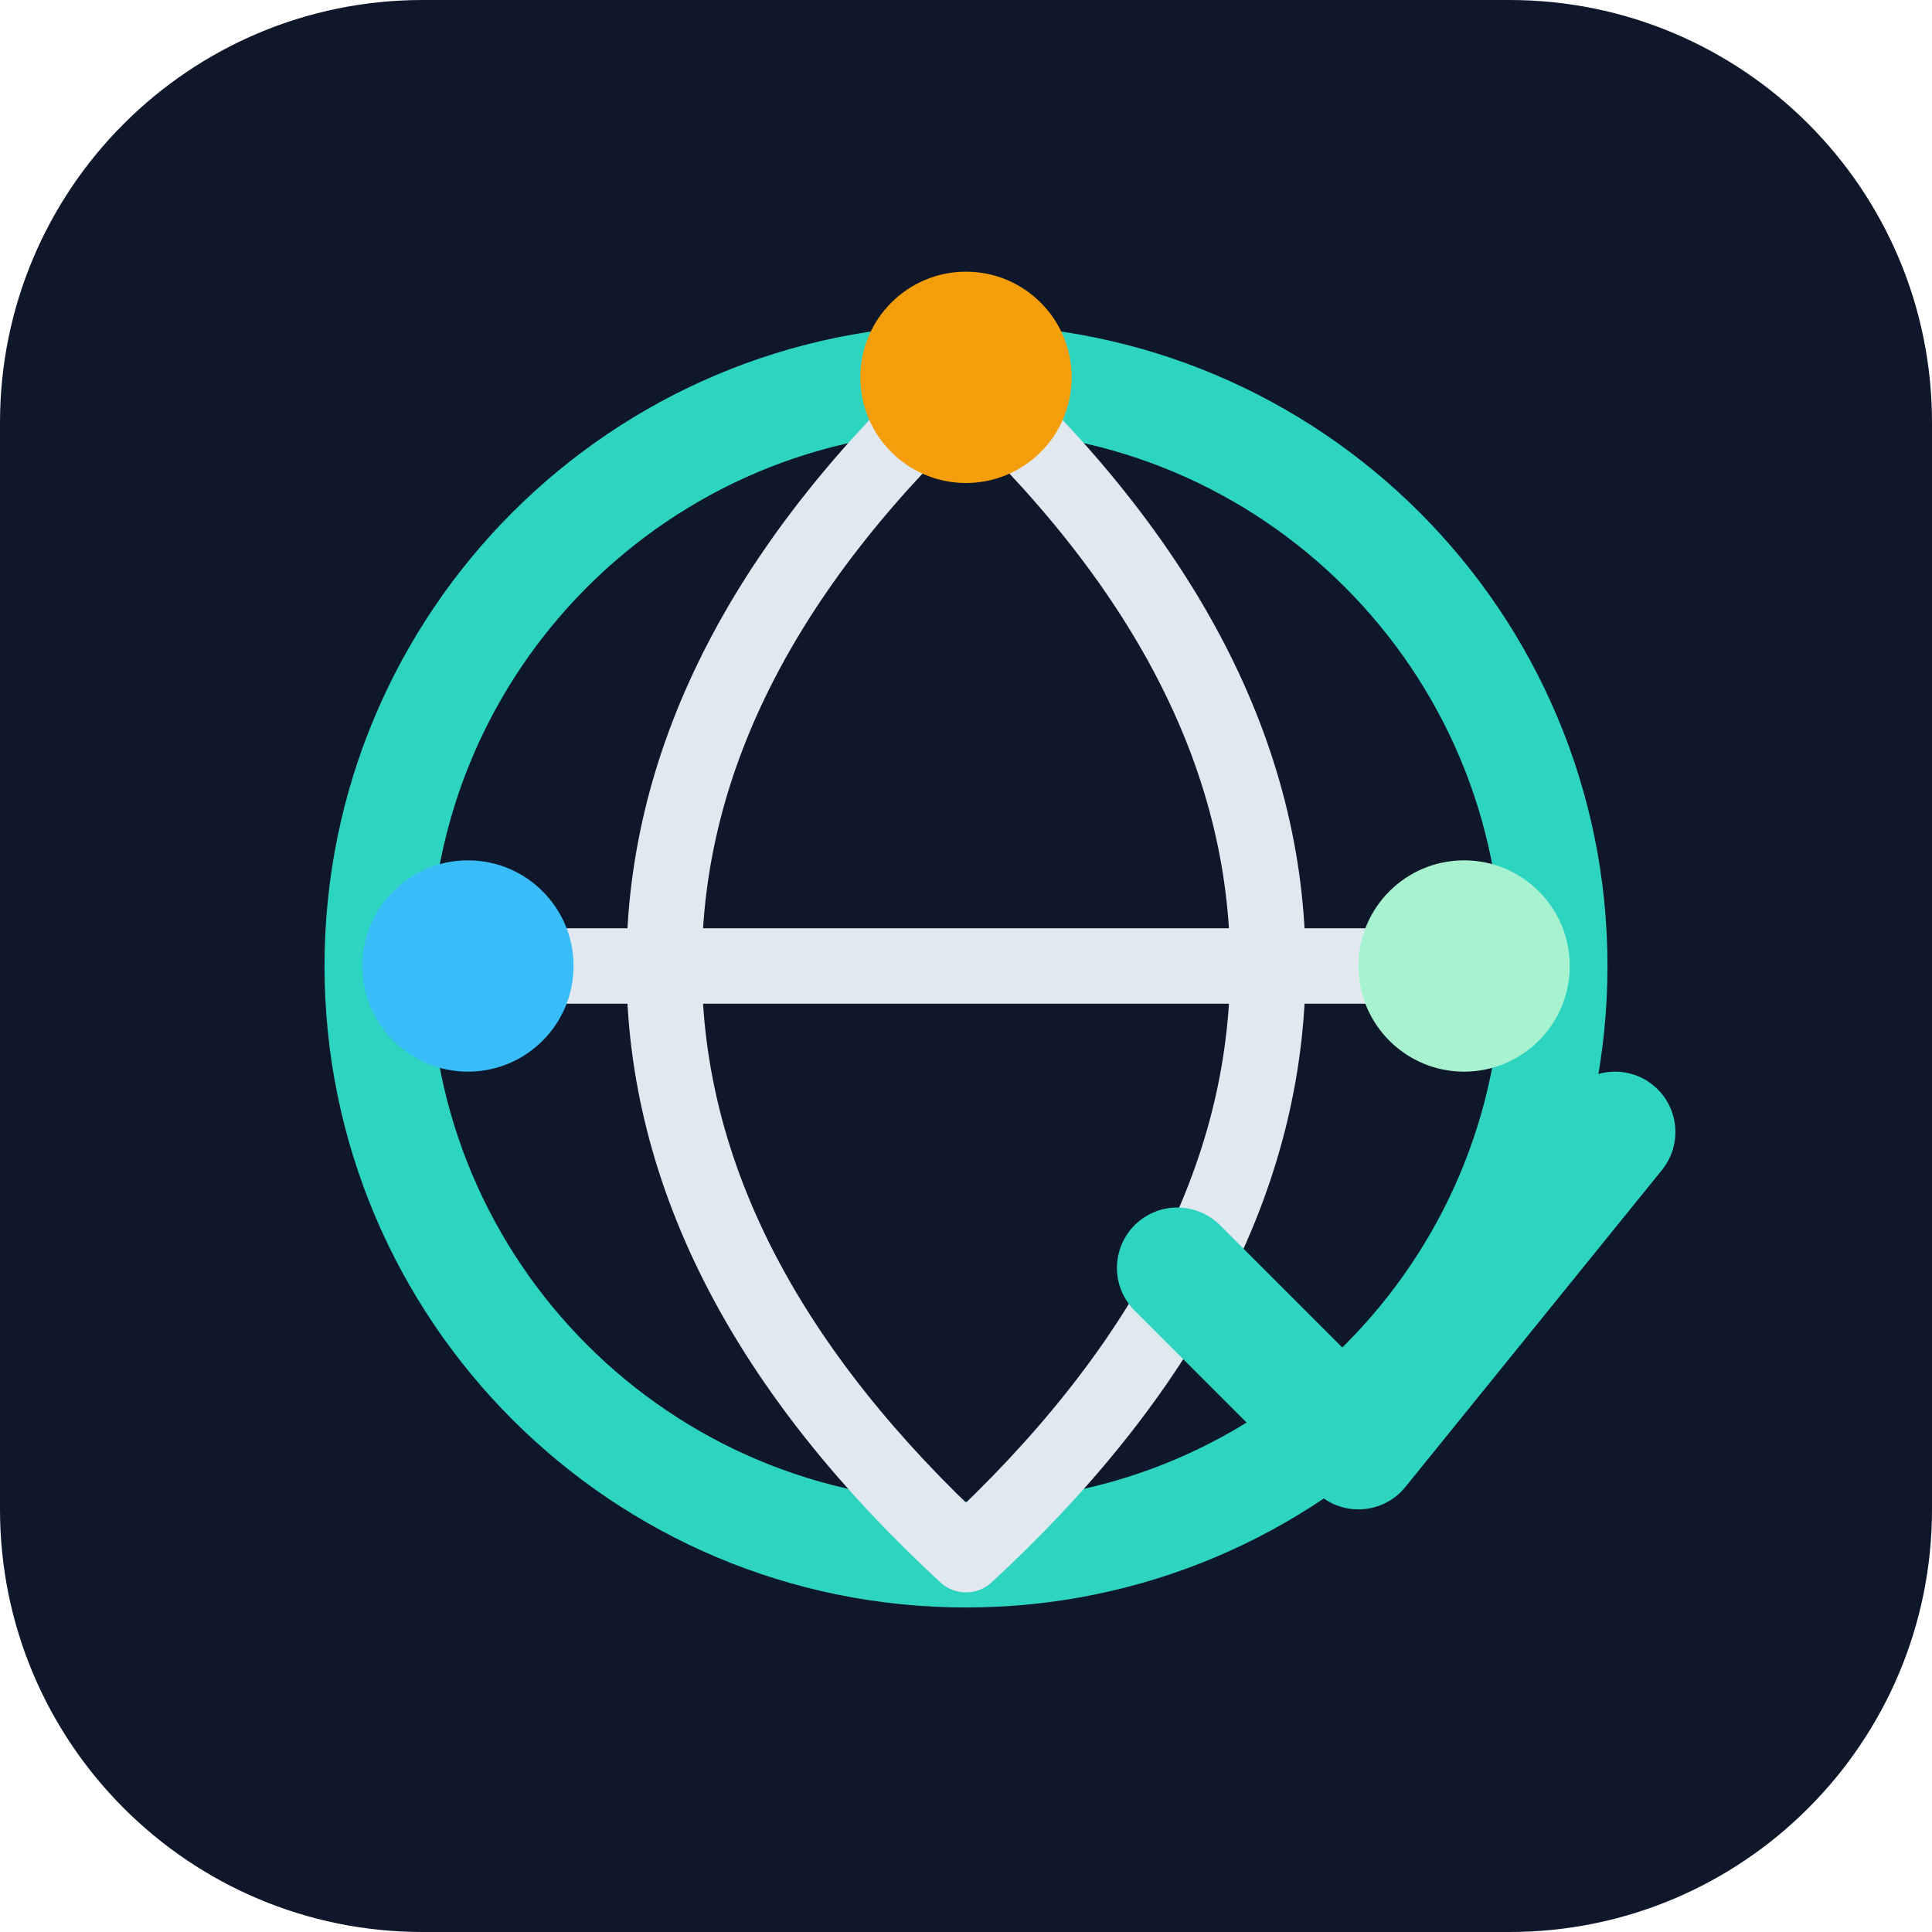
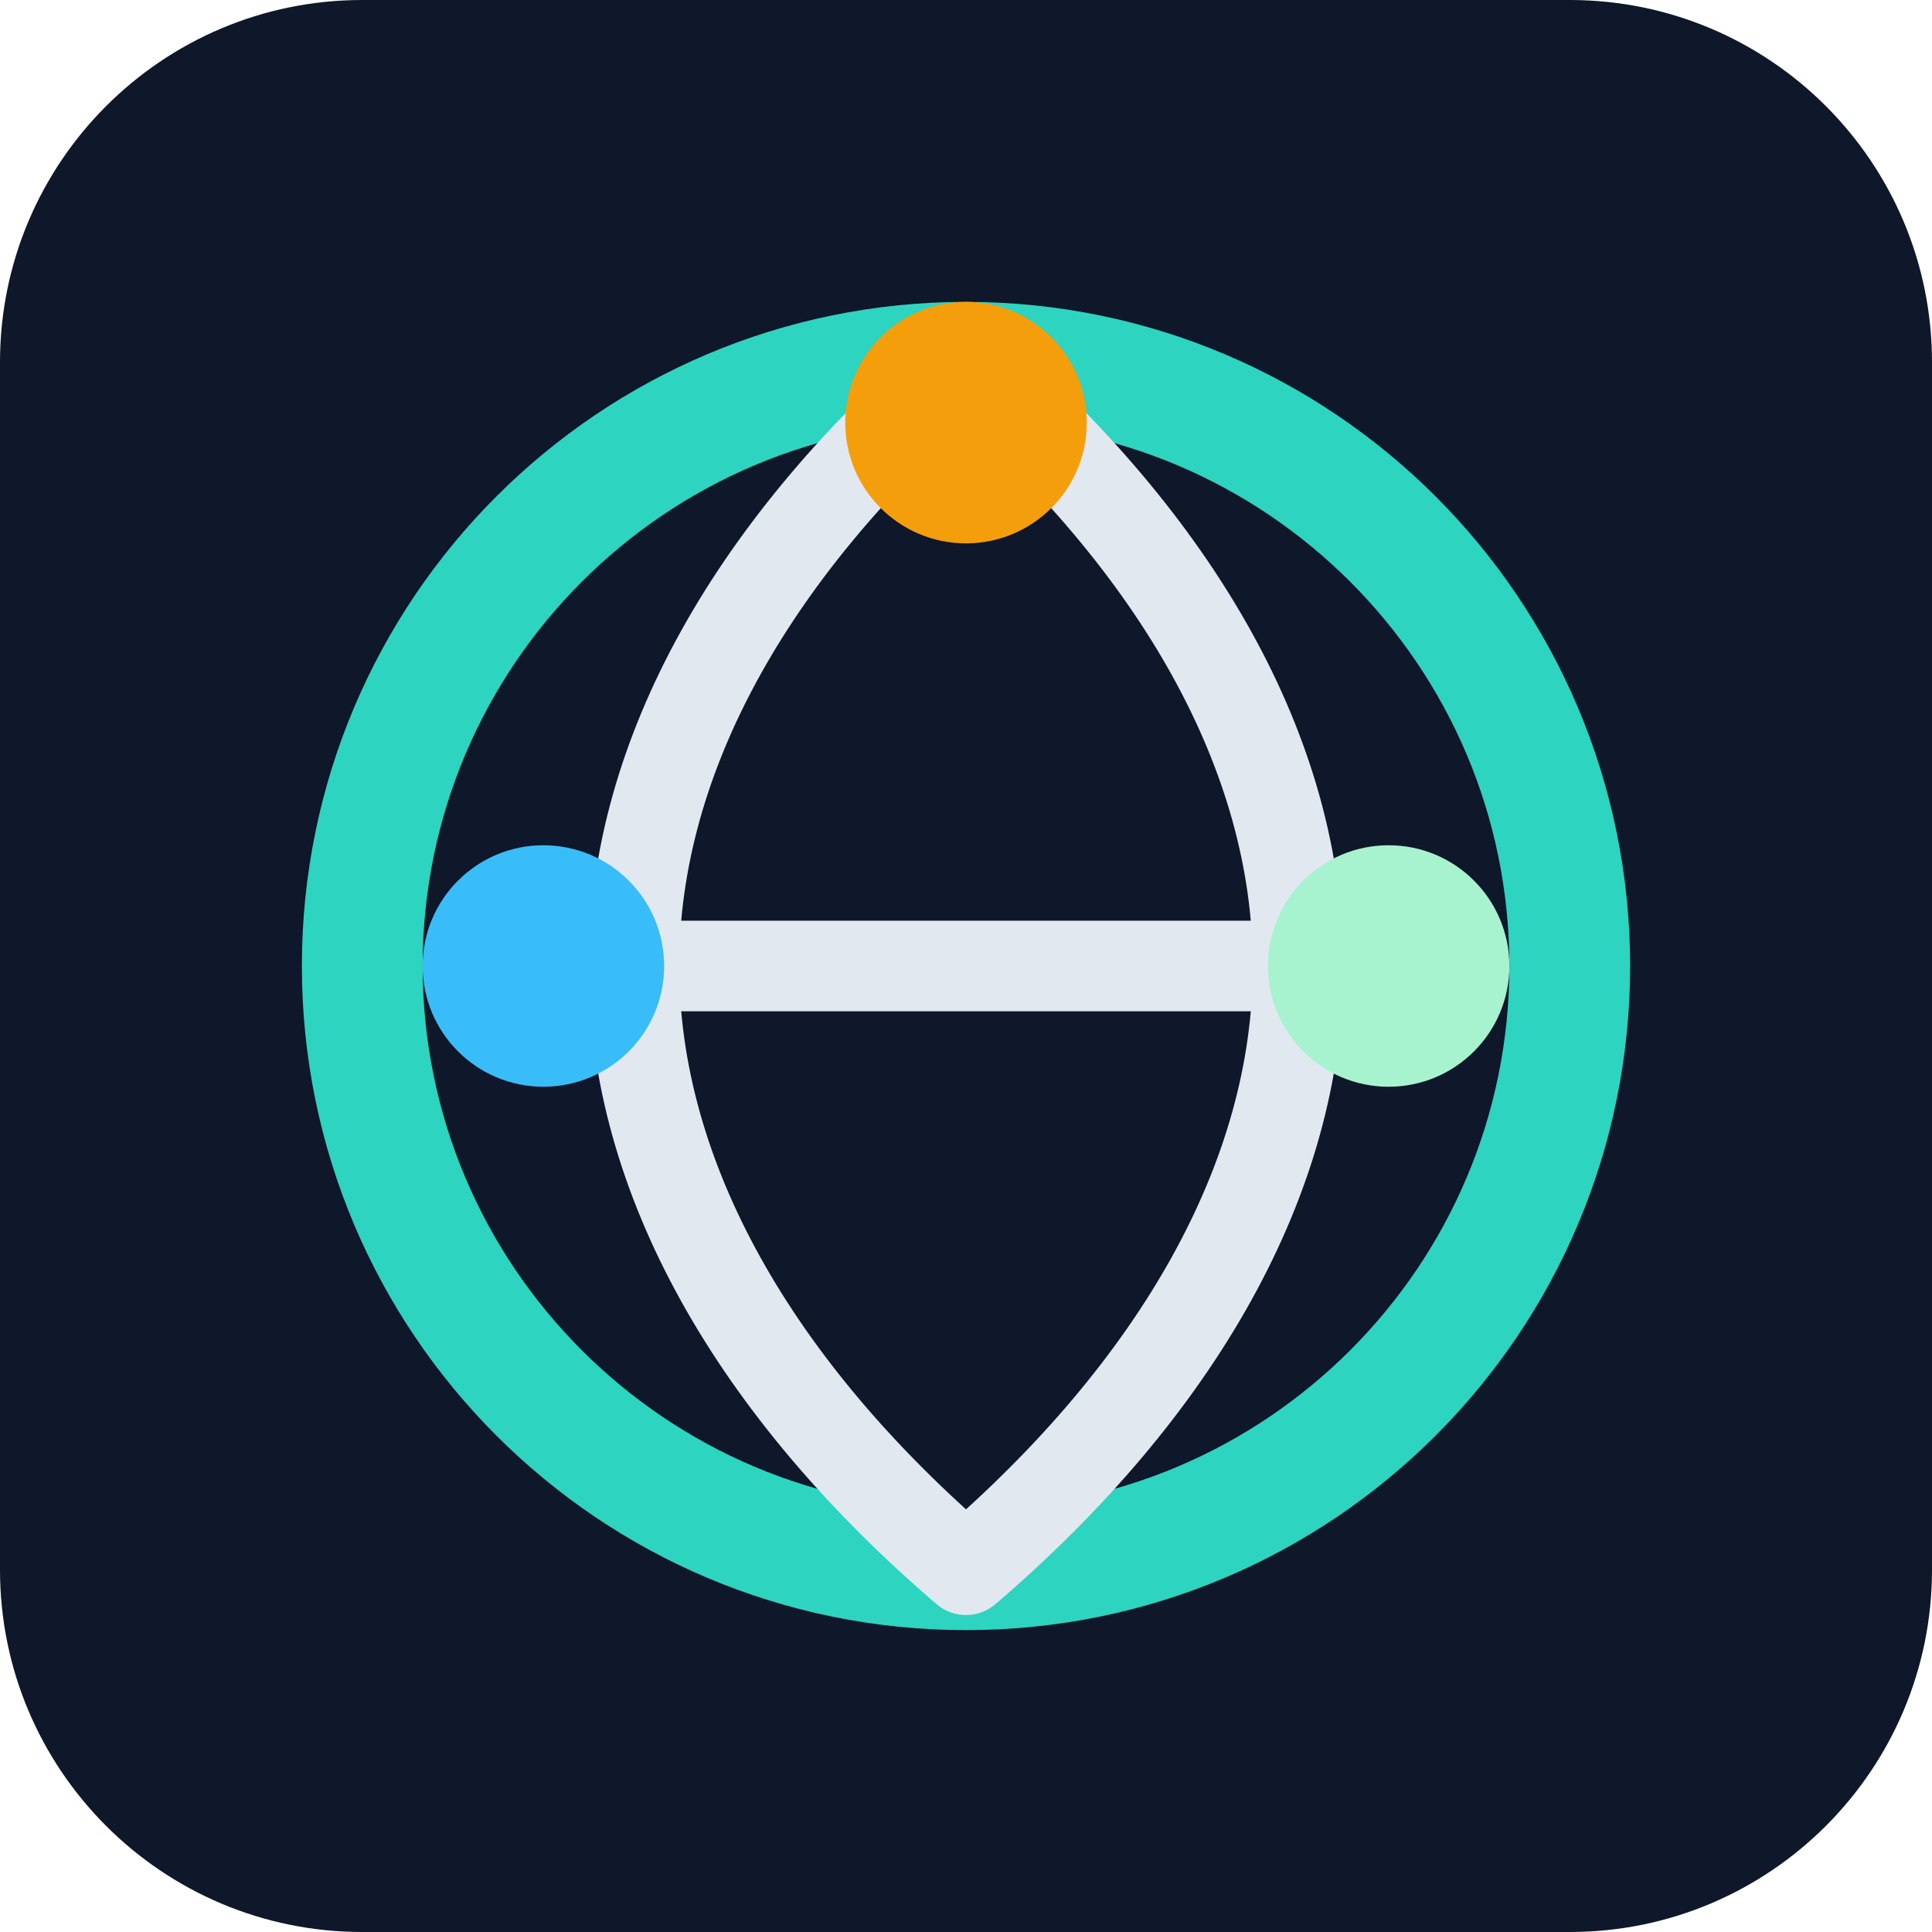
- <svg xmlns="http://www.w3.org/2000/svg" viewBox="0 0 128 128" role="img" aria-labelledby="title desc">
-   <rect width="128" height="128" rx="28" fill="#0f172a" />
-   <circle cx="64" cy="64" r="39" fill="none" stroke="#2dd4bf" stroke-width="7" />
-   <path d="M28 64h72M64 25c13 12 20 25 20 39s-7 27-20 39M64 25C51 37 44 50 44 64s7 27 20 39" fill="none" stroke="#e2e8f0" stroke-width="5" stroke-linecap="round" />
-   <circle cx="31" cy="64" r="7" fill="#38bdf8" />
-   <circle cx="64" cy="25" r="7" fill="#f59e0b" />
-   <circle cx="97" cy="64" r="7" fill="#a7f3d0" />
-   <path d="M78 84l12 12 17-21" fill="none" stroke="#2dd4bf" stroke-width="8" stroke-linecap="round" stroke-linejoin="round" />
+ <svg xmlns="http://www.w3.org/2000/svg" viewBox="0 0 32 32">
+   <rect width="32" height="32" rx="6" fill="#0f172a" />
+   <circle cx="16" cy="16" r="10" fill="none" stroke="#2dd4bf" stroke-width="2" />
+   <path d="M8 16h16M16 6c3.5 3 5.5 6.5 5.5 10s-2 7-5.5 10M16 6C12.5 9 10.5 12.5 10.5 16s2 7 5.5 10" fill="none" stroke="#e2e8f0" stroke-width="1.5" stroke-linecap="round" />
+   <circle cx="9" cy="16" r="2" fill="#38bdf8" />
+   <circle cx="16" cy="7" r="2" fill="#f59e0b" />
+   <circle cx="23" cy="16" r="2" fill="#a7f3d0" />
</svg>
